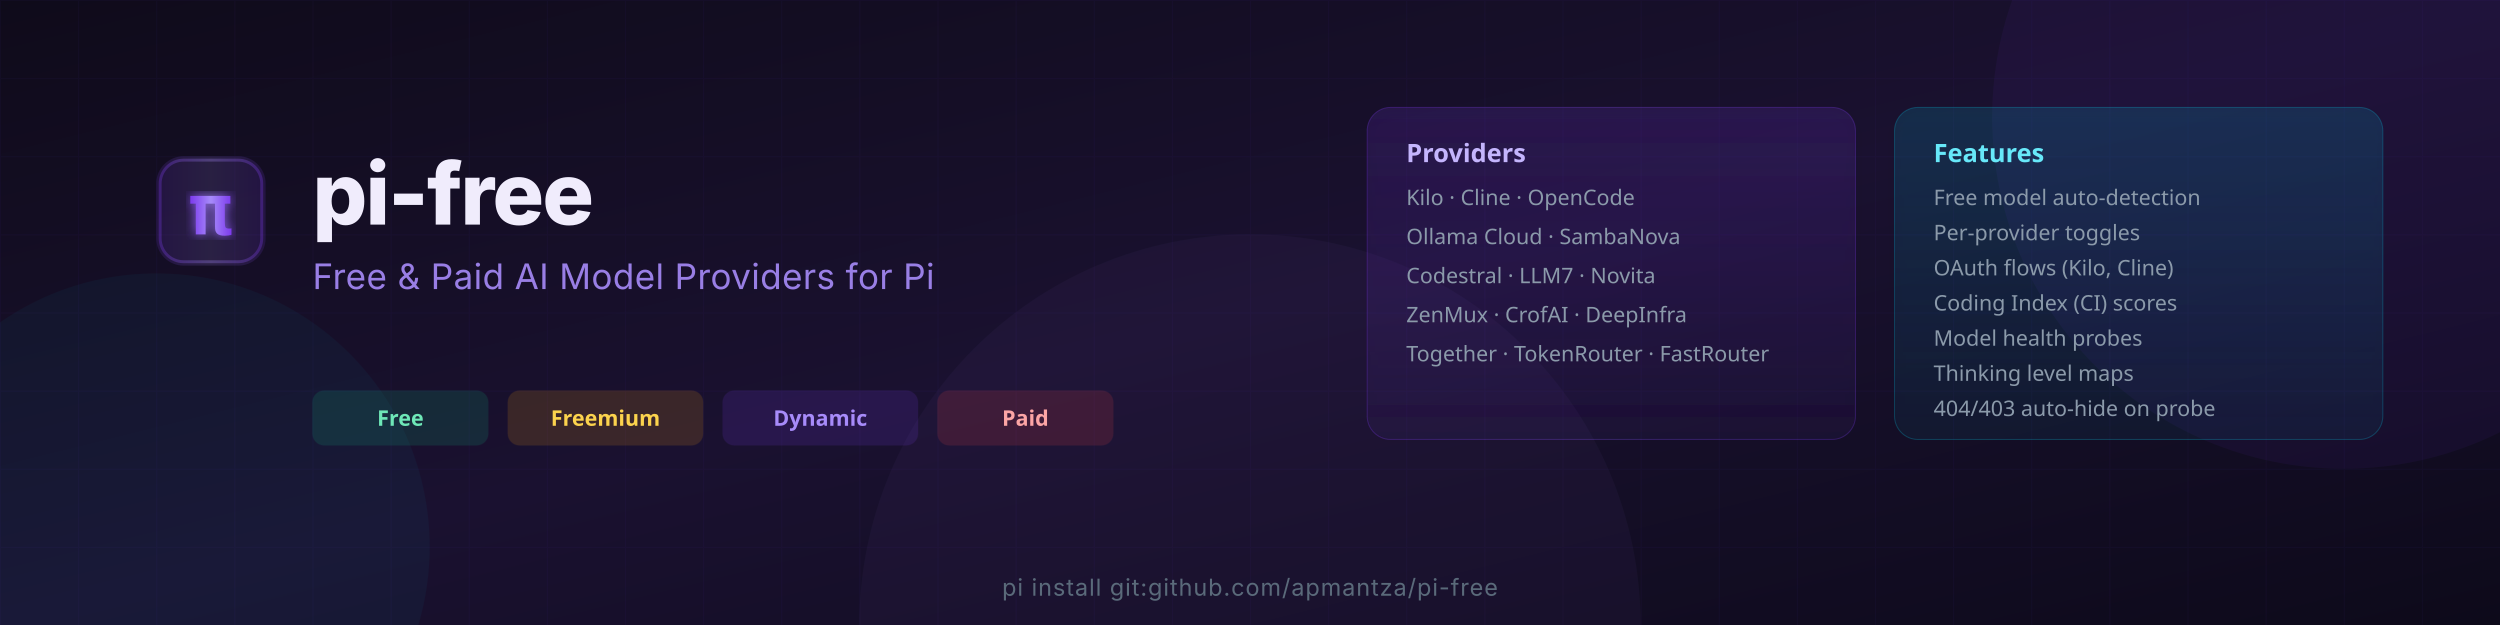
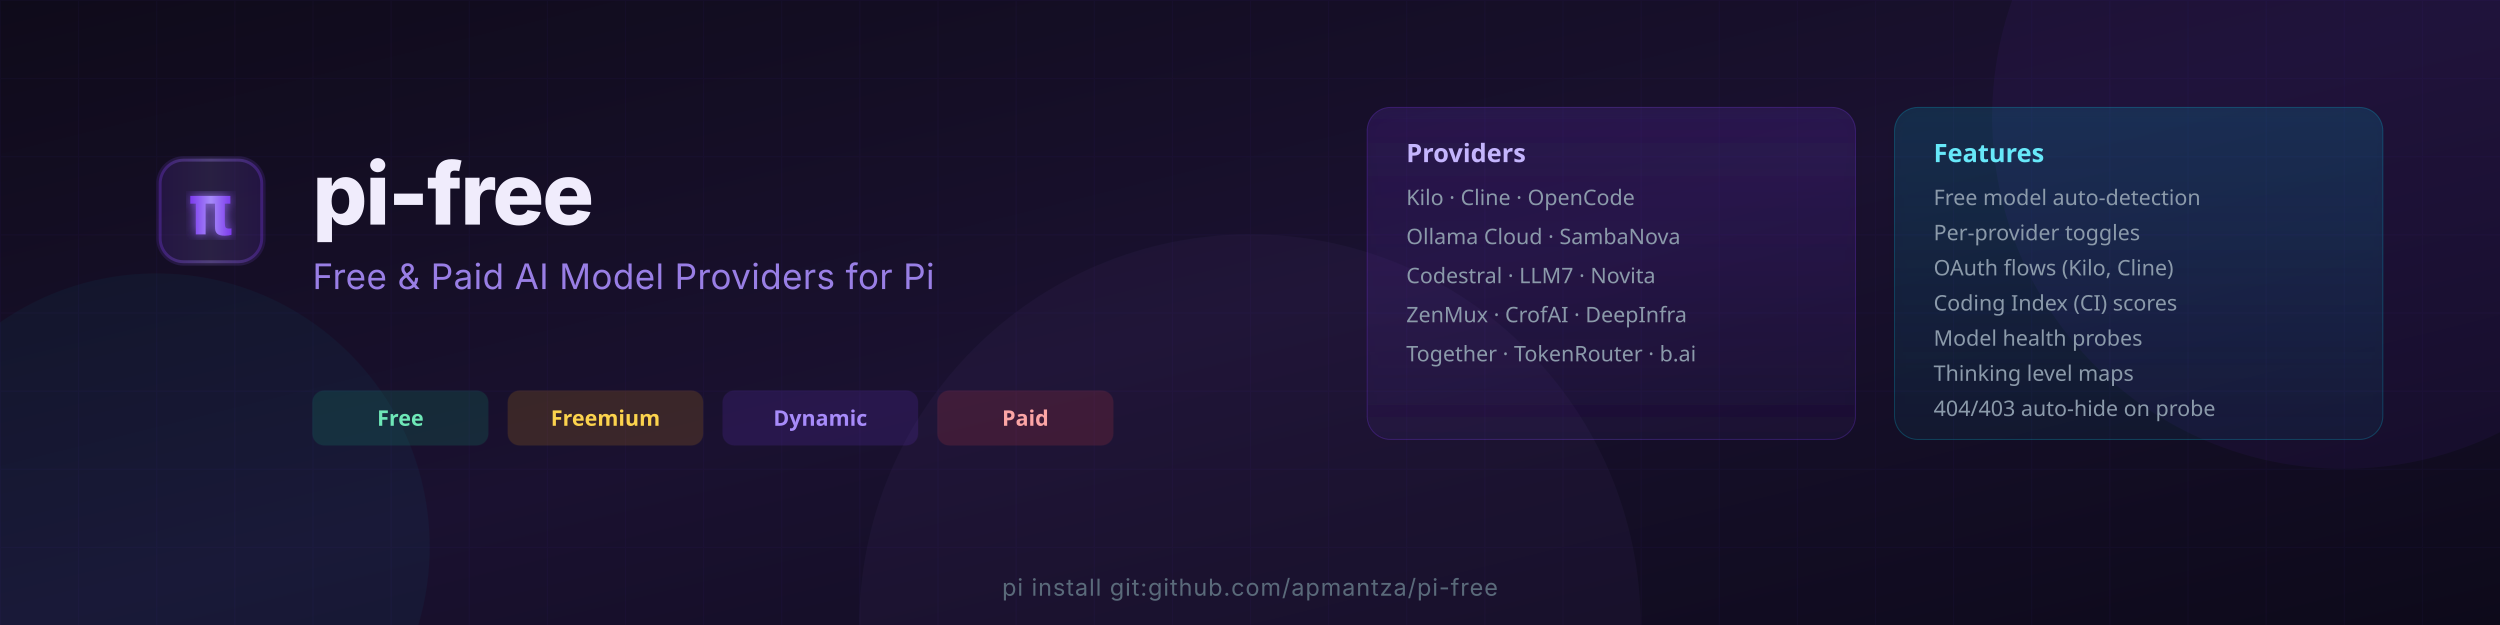
<svg xmlns="http://www.w3.org/2000/svg" viewBox="0 0 1280 320" width="1280" height="320">
  <defs>
    <linearGradient id="bg" x1="0" y1="0" x2="1" y2="1">
      <stop offset="0%" stop-color="#0f0b1a" />
      <stop offset="50%" stop-color="#1a1130" />
      <stop offset="100%" stop-color="#0d0a1a" />
    </linearGradient>
    <linearGradient id="accent" x1="0" y1="0" x2="1" y2="0">
      <stop offset="0%" stop-color="#7c3aed" />
      <stop offset="50%" stop-color="#a78bfa" />
      <stop offset="100%" stop-color="#7c3aed" />
    </linearGradient>
    <linearGradient id="accent2" x1="0" y1="0" x2="1" y2="0">
      <stop offset="0%" stop-color="#06b6d4" />
      <stop offset="50%" stop-color="#22d3ee" />
      <stop offset="100%" stop-color="#06b6d4" />
    </linearGradient>
    <linearGradient id="card1" x1="0" y1="0" x2="0" y2="1">
      <stop offset="0%" stop-color="#7c3aed" stop-opacity="0.15" />
      <stop offset="100%" stop-color="#7c3aed" stop-opacity="0.05" />
    </linearGradient>
    <linearGradient id="card2" x1="0" y1="0" x2="0" y2="1">
      <stop offset="0%" stop-color="#06b6d4" stop-opacity="0.15" />
      <stop offset="100%" stop-color="#06b6d4" stop-opacity="0.05" />
    </linearGradient>
    <filter id="glow">
      <feGaussianBlur stdDeviation="3" result="blur" />
      <feMerge>
        <feMergeNode in="blur" />
        <feMergeNode in="SourceGraphic" />
      </feMerge>
    </filter>
    <filter id="shadow">
      <feDropShadow dx="0" dy="2" stdDeviation="4" flood-color="#000" flood-opacity="0.3" />
    </filter>
    <pattern id="grid" width="40" height="40" patternUnits="userSpaceOnUse">
      <path d="M 40 0 L 0 0 0 40" fill="none" stroke="#7c3aed" stroke-opacity="0.04" stroke-width="1" />
    </pattern>
  </defs>
  <rect width="1280" height="320" fill="url(#bg)" />
  <rect width="1280" height="320" fill="url(#grid)" />
  <circle cx="1200" cy="60" r="180" fill="#7c3aed" opacity="0.06" />
  <circle cx="80" cy="280" r="140" fill="#06b6d4" opacity="0.05" />
  <circle cx="640" cy="320" r="200" fill="#a78bfa" opacity="0.04" />
  <line x1="0" y1="280" x2="1280" y2="280" stroke="url(#accent)" stroke-opacity="0.15" stroke-width="1" />
  <line x1="0" y1="282" x2="1280" y2="282" stroke="url(#accent2)" stroke-opacity="0.08" stroke-width="0.5" />
  <g transform="translate(80, 80)">
    <rect x="0" y="0" width="56" height="56" rx="14" fill="url(#accent)" opacity="0.15" />
    <rect x="2" y="2" width="52" height="52" rx="12" fill="none" stroke="url(#accent)" stroke-width="1.5" opacity="0.3" />
    <text x="28" y="40" font-family="monospace" font-size="36" font-weight="bold" fill="url(#accent)" text-anchor="middle" filter="url(#glow)">π</text>
  </g>
  <text x="160" y="115" font-family="system-ui, -apple-system, sans-serif" font-size="44" font-weight="800" fill="#f0ecfc" letter-spacing="-0.02em">
    pi-free
  </text>
  <text x="160" y="148" font-family="system-ui, -apple-system, sans-serif" font-size="18" fill="#a78bfa" letter-spacing="0.01em" opacity="0.9">
    Free &amp; Paid AI Model Providers for Pi
  </text>
  <g transform="translate(160, 200)">
    <rect x="0" y="0" width="90" height="28" rx="6" fill="#10b981" opacity="0.15" stroke="#10b981" stroke-width="0.5" stroke-opacity="0.3" />
    <text x="45" y="18" font-family="system-ui, sans-serif" font-size="11" fill="#6ee7b7" text-anchor="middle" font-weight="600">Free</text>
  </g>
  <g transform="translate(260, 200)">
    <rect x="0" y="0" width="100" height="28" rx="6" fill="#f59e0b" opacity="0.15" stroke="#f59e0b" stroke-width="0.5" stroke-opacity="0.3" />
    <text x="50" y="18" font-family="system-ui, sans-serif" font-size="11" fill="#fcd34d" text-anchor="middle" font-weight="600">Freemium</text>
  </g>
  <g transform="translate(370, 200)">
    <rect x="0" y="0" width="100" height="28" rx="6" fill="#7c3aed" opacity="0.15" stroke="#7c3aed" stroke-width="0.5" stroke-opacity="0.3" />
    <text x="50" y="18" font-family="system-ui, sans-serif" font-size="11" fill="#a78bfa" text-anchor="middle" font-weight="600">Dynamic</text>
  </g>
  <g transform="translate(480, 200)">
    <rect x="0" y="0" width="90" height="28" rx="6" fill="#ef4444" opacity="0.15" stroke="#ef4444" stroke-width="0.5" stroke-opacity="0.3" />
    <text x="45" y="18" font-family="system-ui, sans-serif" font-size="11" fill="#fca5a5" text-anchor="middle" font-weight="600">Paid</text>
  </g>
  <g transform="translate(700, 55)">
    <rect x="0" y="0" width="250" height="170" rx="12" fill="url(#card1)" stroke="#7c3aed" stroke-width="0.5" stroke-opacity="0.2" filter="url(#shadow)" />
    <rect x="0" y="0" width="250" height="170" rx="12" fill="none" stroke="url(#accent)" stroke-width="0.5" opacity="0.1" />
    <text x="20" y="28" font-family="system-ui, sans-serif" font-size="13" font-weight="700" fill="#c4b5fd">Providers</text>
    <text x="20" y="50" font-family="system-ui, sans-serif" font-size="11" fill="#8b9aaa">Kilo · Cline · OpenCode</text>
    <text x="20" y="70" font-family="system-ui, sans-serif" font-size="11" fill="#8b9aaa">Ollama Cloud · SambaNova</text>
    <text x="20" y="90" font-family="system-ui, sans-serif" font-size="11" fill="#8b9aaa">Codestral · LLM7 · Novita</text>
    <text x="20" y="110" font-family="system-ui, sans-serif" font-size="11" fill="#8b9aaa">ZenMux · CrofAI · DeepInfra</text>
-     <text x="20" y="130" font-family="system-ui, sans-serif" font-size="11" fill="#8b9aaa">Together · TokenRouter · FastRouter</text>
+     <text x="20" y="130" font-family="system-ui, sans-serif" font-size="11" fill="#8b9aaa">Together · TokenRouter · b.ai</text>
  </g>
  <g transform="translate(970, 55)">
    <rect x="0" y="0" width="250" height="170" rx="12" fill="url(#card2)" stroke="#06b6d4" stroke-width="0.5" stroke-opacity="0.2" filter="url(#shadow)" />
    <rect x="0" y="0" width="250" height="170" rx="12" fill="none" stroke="url(#accent2)" stroke-width="0.5" opacity="0.1" />
    <text x="20" y="28" font-family="system-ui, sans-serif" font-size="13" font-weight="700" fill="#67e8f9">Features</text>
    <text x="20" y="50" font-family="system-ui, sans-serif" font-size="11" fill="#8b9aaa">Free model auto-detection</text>
    <text x="20" y="68" font-family="system-ui, sans-serif" font-size="11" fill="#8b9aaa">Per-provider toggles</text>
    <text x="20" y="86" font-family="system-ui, sans-serif" font-size="11" fill="#8b9aaa">OAuth flows (Kilo, Cline)</text>
    <text x="20" y="104" font-family="system-ui, sans-serif" font-size="11" fill="#8b9aaa">Coding Index (CI) scores</text>
    <text x="20" y="122" font-family="system-ui, sans-serif" font-size="11" fill="#8b9aaa">Model health probes</text>
    <text x="20" y="140" font-family="system-ui, sans-serif" font-size="11" fill="#8b9aaa">Thinking level maps</text>
    <text x="20" y="158" font-family="system-ui, sans-serif" font-size="11" fill="#8b9aaa">404/403 auto-hide on probe</text>
  </g>
  <text x="640" y="305" font-family="system-ui, -apple-system, sans-serif" font-size="12" fill="#5a6a7a" text-anchor="middle" letter-spacing="0.04em">
    pi install git:github.com/apmantza/pi-free
  </text>
</svg>
